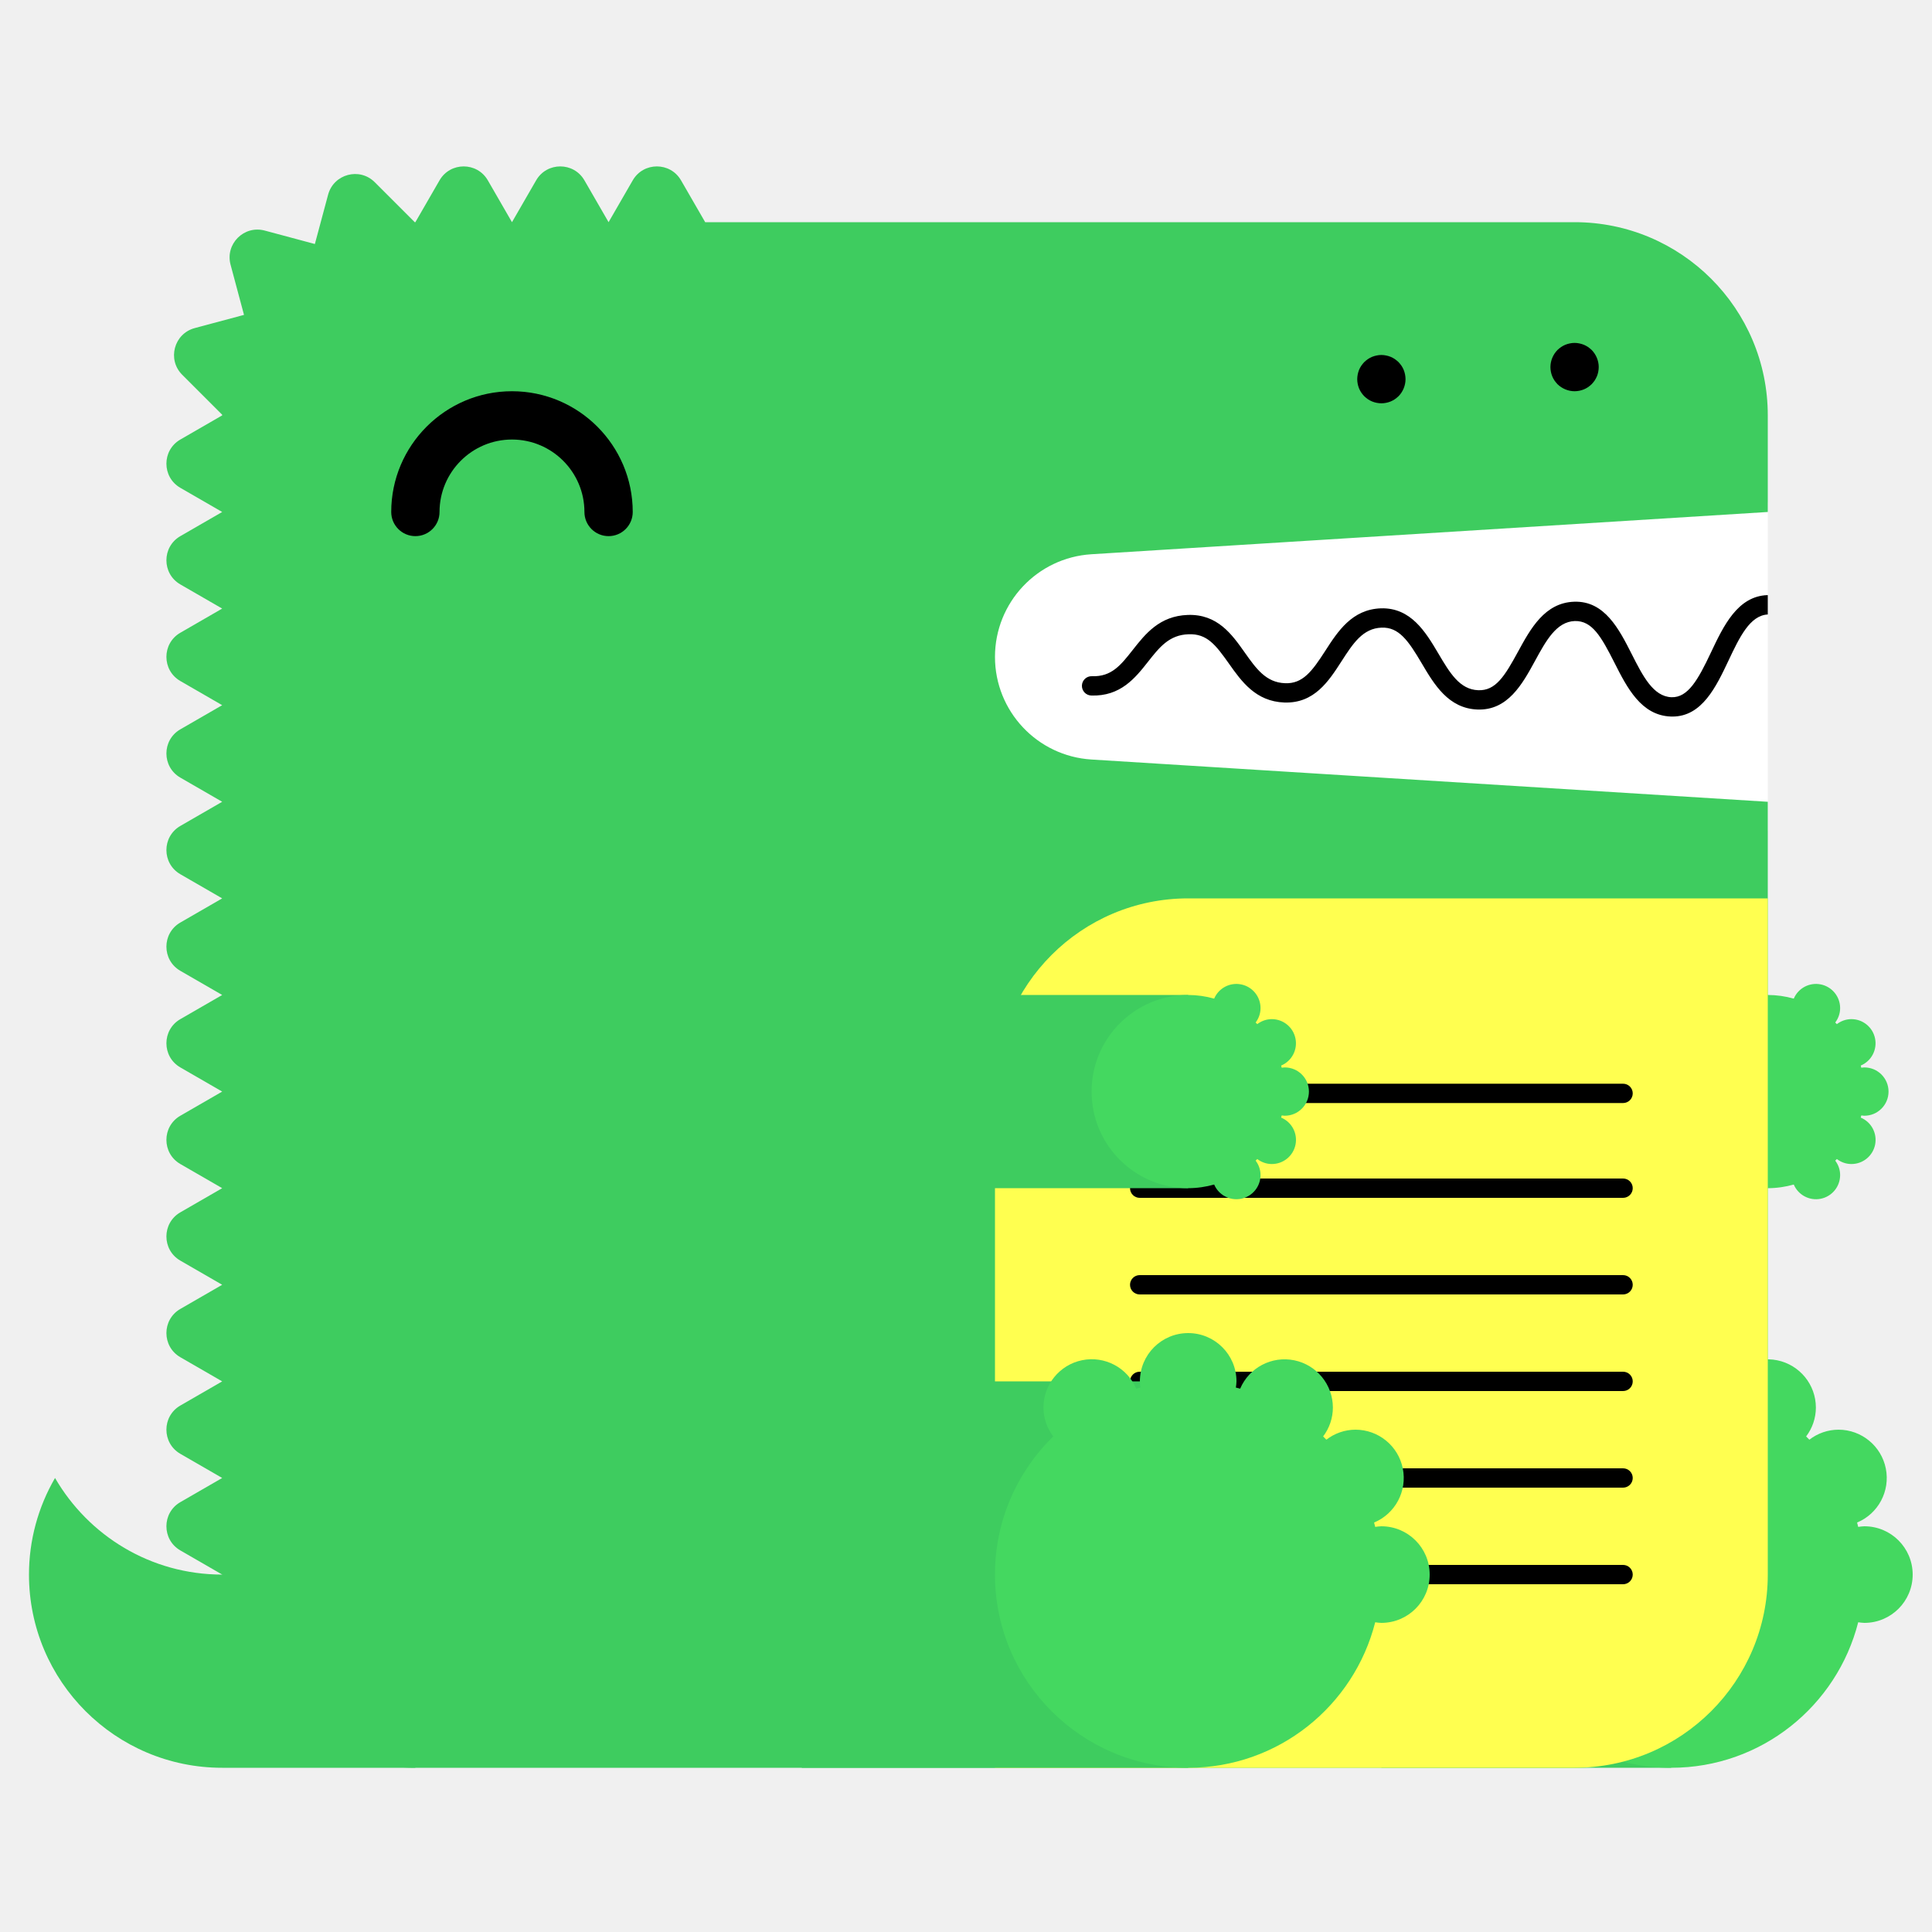
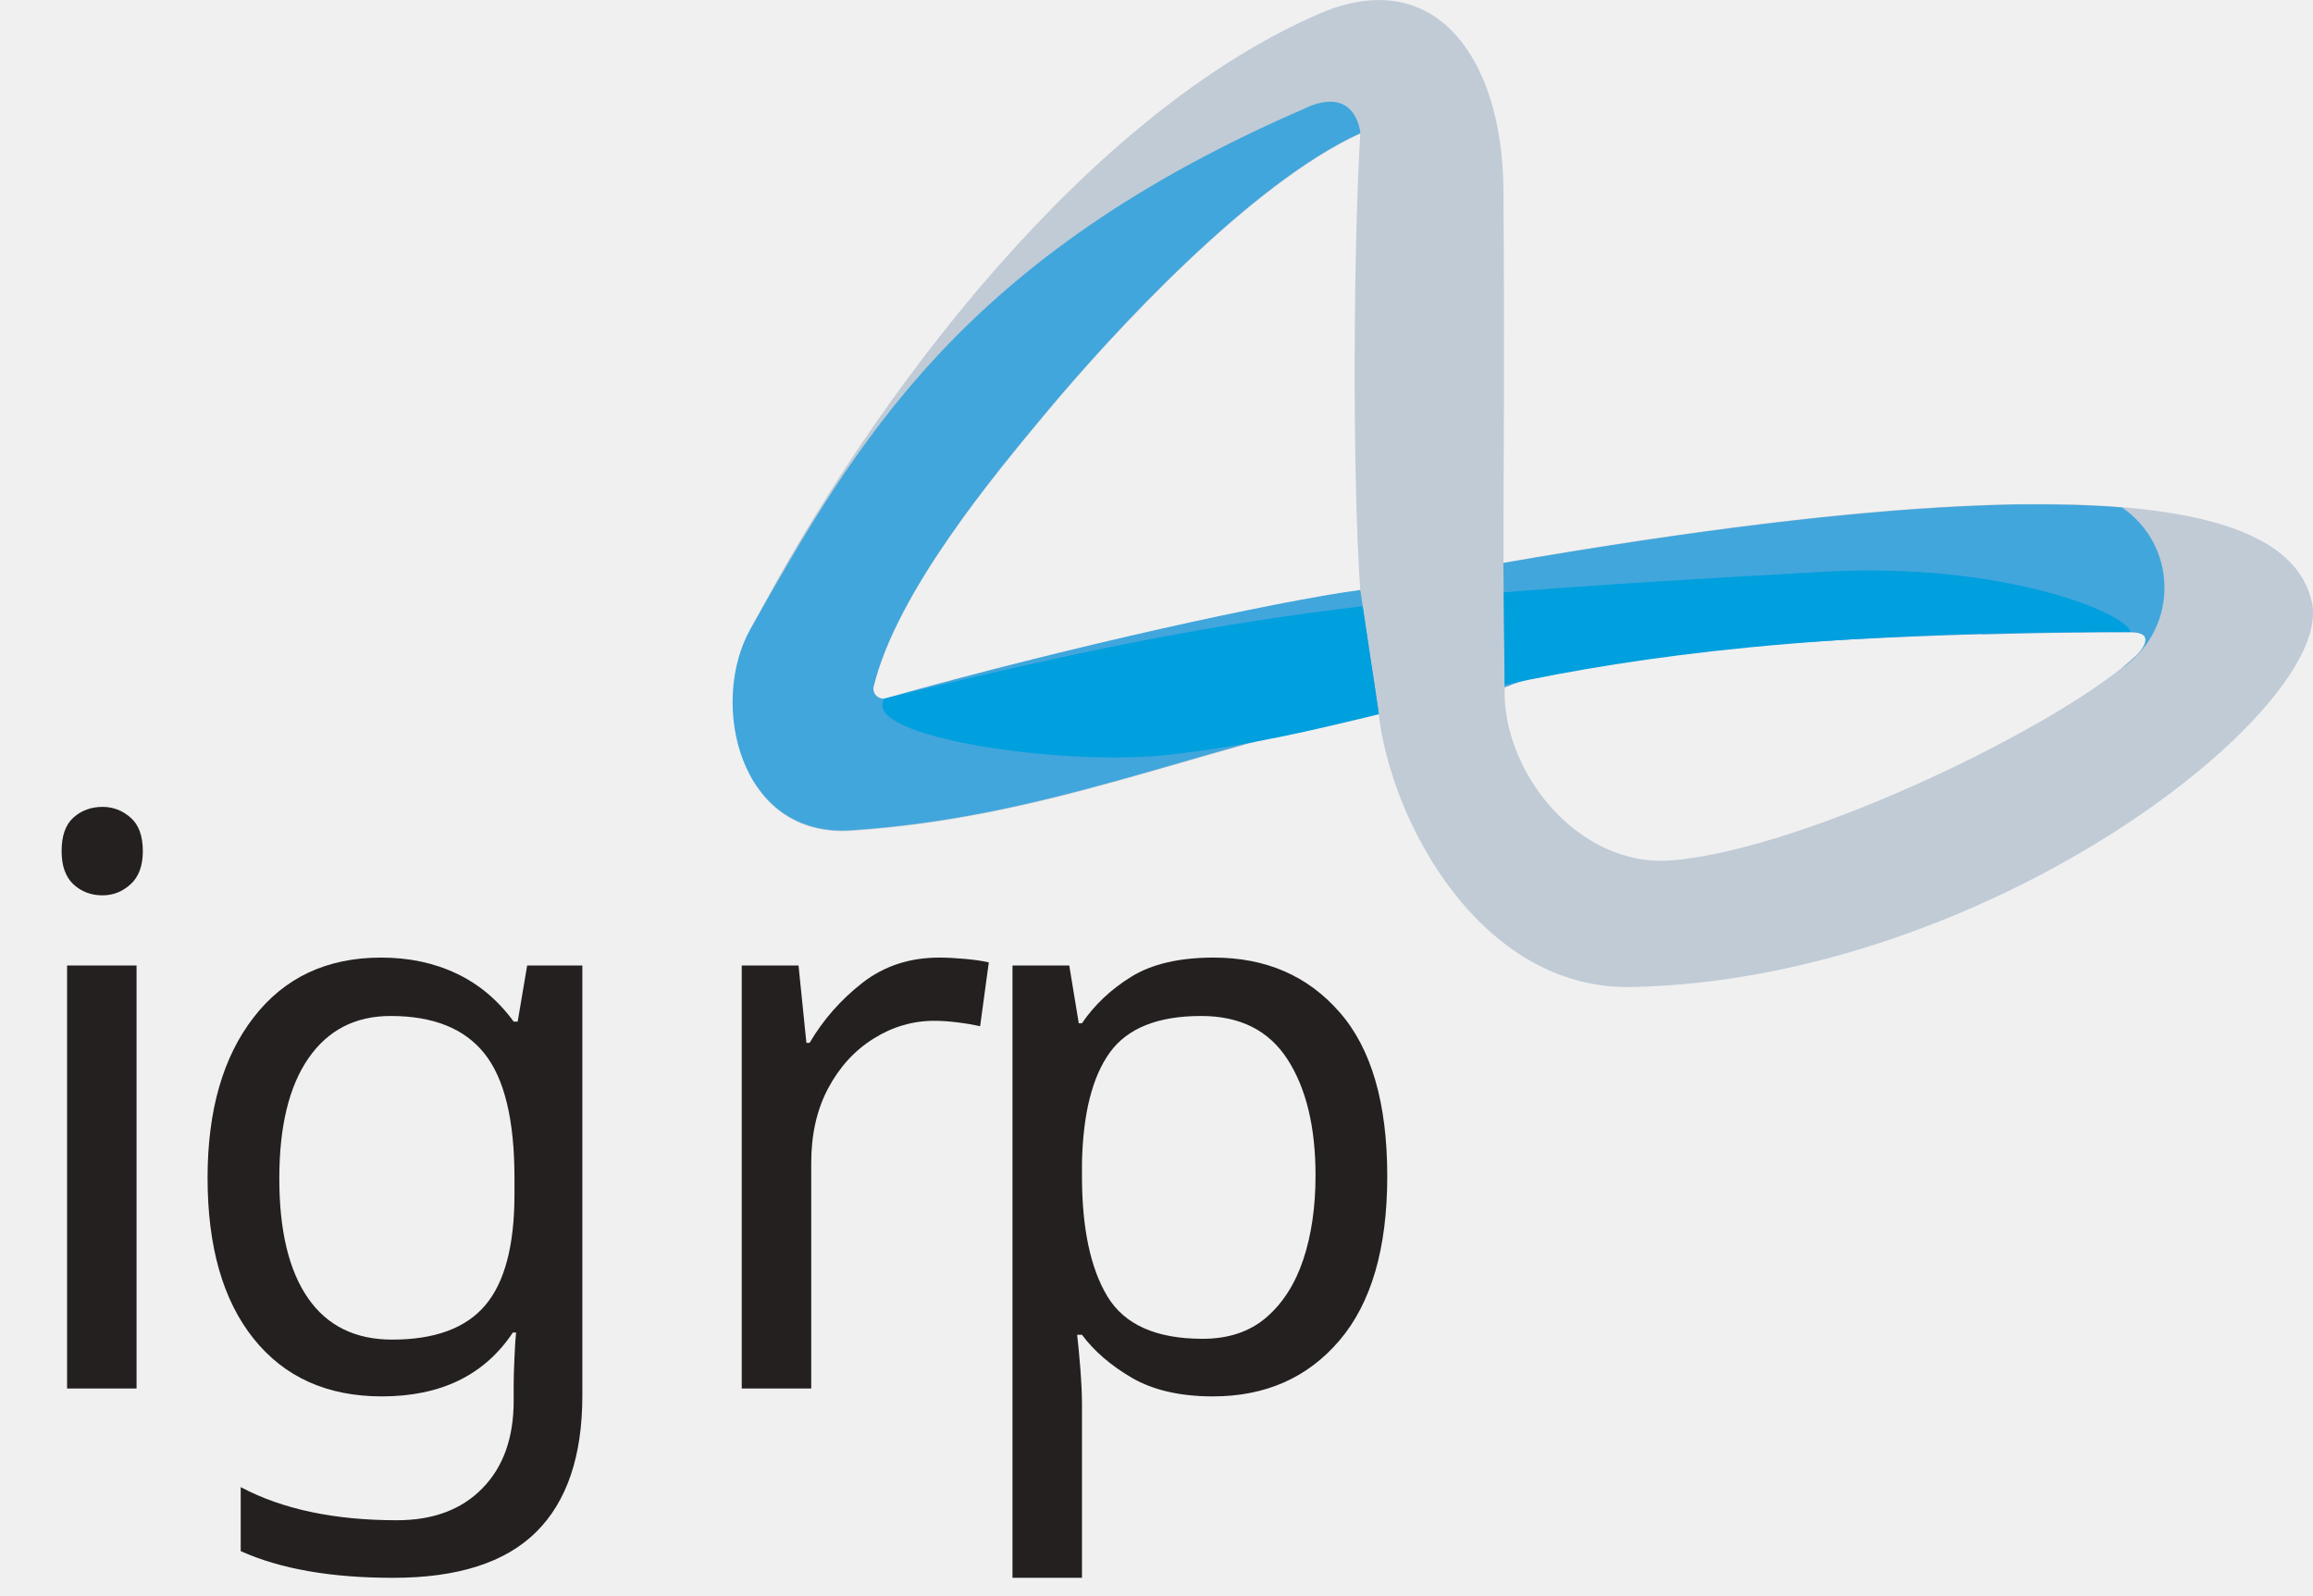
- <svg xmlns="http://www.w3.org/2000/svg" width="200" height="200" viewBox="0 0 200 200">
-   <g fill="none" fill-rule="evenodd">
-     <path fill="#FFF" d="M99 52h84v34H99z" />
-     <path d="M23 163c-7.398 0-13.843-4.027-17.303-10A19.886 19.886 0 0 0 3 163c0 11.046 8.954 20 20 20h20v-20H23z" fill="#3ECC5F" />
-     <path d="M112.98 57.376L183 53V43c0-11.046-8.954-20-20-20H73l-2.5-4.33c-1.112-1.925-3.889-1.925-5 0L63 23l-2.5-4.33c-1.111-1.925-3.889-1.925-5 0L53 23l-2.5-4.33c-1.111-1.925-3.889-1.925-5 0L43 23c-.022 0-.042.003-.065.003l-4.142-4.141c-1.57-1.571-4.252-.853-4.828 1.294l-1.369 5.104-5.192-1.392c-2.148-.575-4.111 1.389-3.535 3.536l1.39 5.193-5.102 1.367c-2.148.576-2.867 3.259-1.296 4.83l4.142 4.142c0 .021-.003.042-.003.064l-4.33 2.5c-1.925 1.111-1.925 3.889 0 5L23 53l-4.33 2.5c-1.925 1.111-1.925 3.889 0 5L23 63l-4.33 2.5c-1.925 1.111-1.925 3.889 0 5L23 73l-4.33 2.5c-1.925 1.111-1.925 3.889 0 5L23 83l-4.33 2.5c-1.925 1.111-1.925 3.889 0 5L23 93l-4.33 2.5c-1.925 1.111-1.925 3.889 0 5L23 103l-4.33 2.5c-1.925 1.111-1.925 3.889 0 5L23 113l-4.33 2.5c-1.925 1.111-1.925 3.889 0 5L23 123l-4.33 2.5c-1.925 1.111-1.925 3.889 0 5L23 133l-4.33 2.5c-1.925 1.111-1.925 3.889 0 5L23 143l-4.33 2.5c-1.925 1.111-1.925 3.889 0 5L23 153l-4.33 2.5c-1.925 1.111-1.925 3.889 0 5L23 163c0 11.046 8.954 20 20 20h120c11.046 0 20-8.954 20-20V83l-70.02-4.376A10.645 10.645 0 0 1 103 68c0-5.621 4.37-10.273 9.98-10.624" fill="#3ECC5F" />
-     <path fill="#3ECC5F" d="M143 183h30v-40h-30z" />
-     <path d="M193 158c-.219 0-.428.037-.639.064-.038-.15-.074-.301-.116-.451A5 5 0 0 0 190.32 148a4.96 4.96 0 0 0-3.016 1.036 26.531 26.531 0 0 0-.335-.336 4.955 4.955 0 0 0 1.011-2.987 5 5 0 0 0-9.599-1.959c-.148-.042-.297-.077-.445-.115.027-.211.064-.42.064-.639a5 5 0 0 0-5-5 5 5 0 0 0-5 5c0 .219.037.428.064.639-.148.038-.297.073-.445.115a4.998 4.998 0 0 0-9.599 1.959c0 1.125.384 2.151 1.011 2.987-3.717 3.632-6.031 8.693-6.031 14.3 0 11.046 8.954 20 20 20 9.339 0 17.16-6.41 19.361-15.064.211.027.42.064.639.064a5 5 0 0 0 5-5 5 5 0 0 0-5-5" fill="#44D860" />
-     <path fill="#3ECC5F" d="M153 123h30v-20h-30z" />
-     <path d="M193 115.5a2.5 2.5 0 1 0 0-5c-.109 0-.214.019-.319.032-.02-.075-.037-.15-.058-.225a2.501 2.501 0 0 0-.963-4.807c-.569 0-1.088.197-1.508.518a6.653 6.653 0 0 0-.168-.168c.314-.417.506-.931.506-1.494a2.5 2.5 0 0 0-4.8-.979A9.987 9.987 0 0 0 183 103c-5.522 0-10 4.478-10 10s4.478 10 10 10c.934 0 1.833-.138 2.69-.377a2.5 2.5 0 0 0 4.8-.979c0-.563-.192-1.077-.506-1.494.057-.055.113-.111.168-.168.42.321.939.518 1.508.518a2.5 2.5 0 0 0 .963-4.807c.021-.074.038-.15.058-.225.105.013.21.032.319.032" fill="#44D860" />
-     <path d="M63 55.5a2.5 2.5 0 0 1-2.5-2.5c0-4.136-3.364-7.5-7.5-7.5s-7.5 3.364-7.5 7.5a2.5 2.5 0 1 1-5 0c0-6.893 5.607-12.5 12.5-12.5S65.5 46.107 65.5 53a2.5 2.5 0 0 1-2.5 2.5" fill="#000" />
-     <path d="M103 183h60c11.046 0 20-8.954 20-20V93h-60c-11.046 0-20 8.954-20 20v70z" fill="#FFFF50" />
-     <path d="M168.02 124h-50.04a1 1 0 1 1 0-2h50.04a1 1 0 1 1 0 2m0 20h-50.04a1 1 0 1 1 0-2h50.04a1 1 0 1 1 0 2m0 20h-50.04a1 1 0 1 1 0-2h50.04a1 1 0 1 1 0 2m0-49.814h-50.04a1 1 0 1 1 0-2h50.04a1 1 0 1 1 0 2m0 19.814h-50.04a1 1 0 1 1 0-2h50.04a1 1 0 1 1 0 2m0 20h-50.04a1 1 0 1 1 0-2h50.04a1 1 0 1 1 0 2M183 61.611c-.012 0-.022-.006-.034-.005-3.09.105-4.552 3.196-5.842 5.923-1.346 2.85-2.387 4.703-4.093 4.647-1.889-.068-2.969-2.202-4.113-4.46-1.314-2.594-2.814-5.536-5.963-5.426-3.046.104-4.513 2.794-5.807 5.167-1.377 2.528-2.314 4.065-4.121 3.994-1.927-.07-2.951-1.805-4.136-3.813-1.321-2.236-2.848-4.75-5.936-4.664-2.994.103-4.465 2.385-5.763 4.4-1.373 2.13-2.335 3.428-4.165 3.351-1.973-.07-2.992-1.51-4.171-3.177-1.324-1.873-2.816-3.993-5.895-3.89-2.928.1-4.399 1.97-5.696 3.618-1.232 1.564-2.194 2.802-4.229 2.724a1 1 0 0 0-.072 2c3.017.101 4.545-1.8 5.872-3.487 1.177-1.496 2.193-2.787 4.193-2.855 1.926-.082 2.829 1.115 4.195 3.045 1.297 1.834 2.769 3.914 5.731 4.021 3.103.104 4.596-2.215 5.918-4.267 1.182-1.834 2.202-3.417 4.15-3.484 1.793-.067 2.769 1.35 4.145 3.681 1.297 2.197 2.766 4.686 5.787 4.796 3.125.108 4.634-2.62 5.949-5.035 1.139-2.088 2.214-4.06 4.119-4.126 1.793-.042 2.728 1.595 4.111 4.33 1.292 2.553 2.757 5.445 5.825 5.556l.169.003c3.064 0 4.518-3.075 5.805-5.794 1.139-2.41 2.217-4.68 4.067-4.773v-2z" fill="#000" />
-     <path fill="#3ECC5F" d="M83 183h40v-40H83z" />
-     <path d="M143 158c-.219 0-.428.037-.639.064-.038-.15-.074-.301-.116-.451A5 5 0 0 0 140.32 148a4.96 4.96 0 0 0-3.016 1.036 26.531 26.531 0 0 0-.335-.336 4.955 4.955 0 0 0 1.011-2.987 5 5 0 0 0-9.599-1.959c-.148-.042-.297-.077-.445-.115.027-.211.064-.42.064-.639a5 5 0 0 0-5-5 5 5 0 0 0-5 5c0 .219.037.428.064.639-.148.038-.297.073-.445.115a4.998 4.998 0 0 0-9.599 1.959c0 1.125.384 2.151 1.011 2.987-3.717 3.632-6.031 8.693-6.031 14.3 0 11.046 8.954 20 20 20 9.339 0 17.16-6.41 19.361-15.064.211.027.42.064.639.064a5 5 0 0 0 5-5 5 5 0 0 0-5-5" fill="#44D860" />
-     <path fill="#3ECC5F" d="M83 123h40v-20H83z" />
-     <path d="M133 115.5a2.5 2.5 0 1 0 0-5c-.109 0-.214.019-.319.032-.02-.075-.037-.15-.058-.225a2.501 2.501 0 0 0-.963-4.807c-.569 0-1.088.197-1.508.518a6.653 6.653 0 0 0-.168-.168c.314-.417.506-.931.506-1.494a2.5 2.5 0 0 0-4.8-.979A9.987 9.987 0 0 0 123 103c-5.522 0-10 4.478-10 10s4.478 10 10 10c.934 0 1.833-.138 2.69-.377a2.5 2.5 0 0 0 4.8-.979c0-.563-.192-1.077-.506-1.494.057-.055.113-.111.168-.168.42.321.939.518 1.508.518a2.5 2.5 0 0 0 .963-4.807c.021-.074.038-.15.058-.225.105.013.21.032.319.032" fill="#44D860" />
-     <path d="M143 41.75c-.16 0-.33-.02-.49-.05a2.52 2.52 0 0 1-.47-.14c-.15-.06-.29-.14-.431-.23-.13-.09-.259-.2-.38-.31-.109-.12-.219-.24-.309-.38s-.17-.28-.231-.43a2.619 2.619 0 0 1-.189-.96c0-.16.02-.33.05-.49.03-.16.08-.31.139-.47.061-.15.141-.29.231-.43.09-.13.2-.26.309-.38.121-.11.25-.22.38-.31.141-.09.281-.17.431-.23.149-.06.31-.11.47-.14.32-.07.65-.07.98 0 .159.03.32.08.47.14.149.06.29.14.43.23.13.09.259.2.38.31.11.12.22.25.31.38.09.14.17.28.23.43.06.16.11.31.14.47.029.16.05.33.05.49 0 .66-.271 1.31-.73 1.77-.121.11-.25.22-.38.31-.14.09-.281.17-.43.23a2.565 2.565 0 0 1-.96.19m20-1.25c-.66 0-1.3-.27-1.771-.73a3.802 3.802 0 0 1-.309-.38c-.09-.14-.17-.28-.231-.43a2.619 2.619 0 0 1-.189-.96c0-.66.27-1.3.729-1.77.121-.11.25-.22.38-.31.141-.09.281-.17.431-.23.149-.06.31-.11.47-.14.32-.07.66-.07.98 0 .159.03.32.08.47.14.149.06.29.14.43.23.13.09.259.2.38.31.459.47.73 1.11.73 1.77 0 .16-.021.33-.05.49-.03.16-.08.32-.14.47-.07.15-.14.29-.23.43-.09.13-.2.26-.31.38-.121.11-.25.22-.38.31-.14.09-.281.17-.43.23a2.565 2.565 0 0 1-.96.19" fill="#000" />
+ <svg xmlns="http://www.w3.org/2000/svg" id="Layer_2" data-name="Layer 2" viewBox="0 0 224.69 154.97">
+   <defs>
+     <style>
+       .cls-1 {
+         fill: #009fde;
+       }
+ 
+       .cls-2 {
+         fill: #c0cbd6;
+       }
+ 
+       .cls-3 {
+         fill: #41a6dc;
+       }
+ 
+       .cls-4 {
+         letter-spacing: -.06em;
+       }
+ 
+       .cls-5 {
+         letter-spacing: -.05em;
+       }
+ 
+       .cls-6 {
+         fill: #242020;
+         font-family: Montserrat-Regular, Montserrat;
+         font-size: 76.66px;
+       }
+     </style>
+   </defs>
+   <g id="Camada_1" data-name="Camada 1">
+     <g>
+       <text class="cls-6" transform="translate(0 134.88)">
+         <tspan class="cls-5" x="0" y="0">ig</tspan>
+         <tspan class="cls-4" x="65.54" y="0">r</tspan>
+         <tspan class="cls-5" x="91.84" y="0">p</tspan>
+       </text>
+       <g>
+         <path class="cls-2" d="M224.58,58.5c-1.6-7.01-12.29-15.34-78.53-3.84,0-10.69.12-17.99,0-36.19-.09-12.83-6.62-22.03-17.93-17.12-22.33,9.68-43.09,36.58-55.23,59.81-3.78,7.23-1.18,20.28,9.8,19.55,18.85-1.24,32.88-7.74,51.21-11.6,1.13,10.61,9.92,27.07,24.6,26.77,34.89-.72,68.41-27.15,66.08-37.38ZM132.13,57.37c-8.13,1.09-28.42,5.53-46.09,10.51-.7.2-1.35-.44-1.18-1.15,2.26-9.23,11.75-20.59,16.73-26.57,6.54-7.85,19.94-22.35,30.55-27.17-.64,10.45-.8,32.8,0,44.37ZM207.54,63.64c-6.91,6.59-32.01,18.88-45.18,19.94-9.04.73-16.51-8.64-16.19-16.84,10.51-4.48,46.49-5.36,60.8-5.35,2.5,0,1.08,1.76.56,2.25Z" />
+         <path class="cls-3" d="M127,10.43c-33.6,14.47-43.89,32.64-54.1,50.67-4.02,7.1-1.18,20.28,9.8,19.55,18.86-1.24,32.88-7.74,51.21-11.6l-1.77-11.74c-8.13,1.09-28.42,5.53-46.09,10.51-.7.2-1.35-.44-1.18-1.15,2.26-9.23,11.75-20.59,16.73-26.57,6.54-7.85,19.94-22.35,30.55-27.17,0,0-.36-4.58-5.14-2.52Z" />
+         <path class="cls-3" d="M206.15,49.29c-1.13-.09-2.35-.16-3.63-.21-.11,0-.23,0-.35-.01-.32-.01-.63-.03-.96-.03-.74-.02-1.51-.03-2.3-.04-.12,0-.23,0-.35,0-.59,0-1.2,0-1.82,0-.26,0-.51,0-.78,0,0,0,0,0,0,0-1.66.03-3.41.09-5.25.18-10.99.52-25.51,2.19-44.67,5.51l.12,12.09c7.86-3.35,29.8-4.71,46.35-5.18,0,0,0,.02.01.03,5.72-.16,10.81-.22,14.47-.21,2.5,0,1.08,1.76.56,2.25-.43.41-.92.83-1.48,1.28,2.52-1.7,4.19-4.58,4.19-7.85s-1.64-6.11-4.13-7.81Z" />
+         <g>
+           <path class="cls-1" d="M206.98,61.39c-.47-1.87-12.45-6.81-29.76-5.85-12.4.69-22.32,1.28-31.14,2l.09,8.98c13.08-2.78,30.36-5.23,60.82-5.13Z" />
+           <path class="cls-1" d="M85.91,67.87c-2.43,3.7,17.34,6.66,27.91,5.42,7.48-.87,13.61-2.32,20.13-3.91l-1.58-10.49c-14.15,1.67-27.14,4.21-46.46,8.98Z" />
+         </g>
+       </g>
+     </g>
  </g>
</svg>
